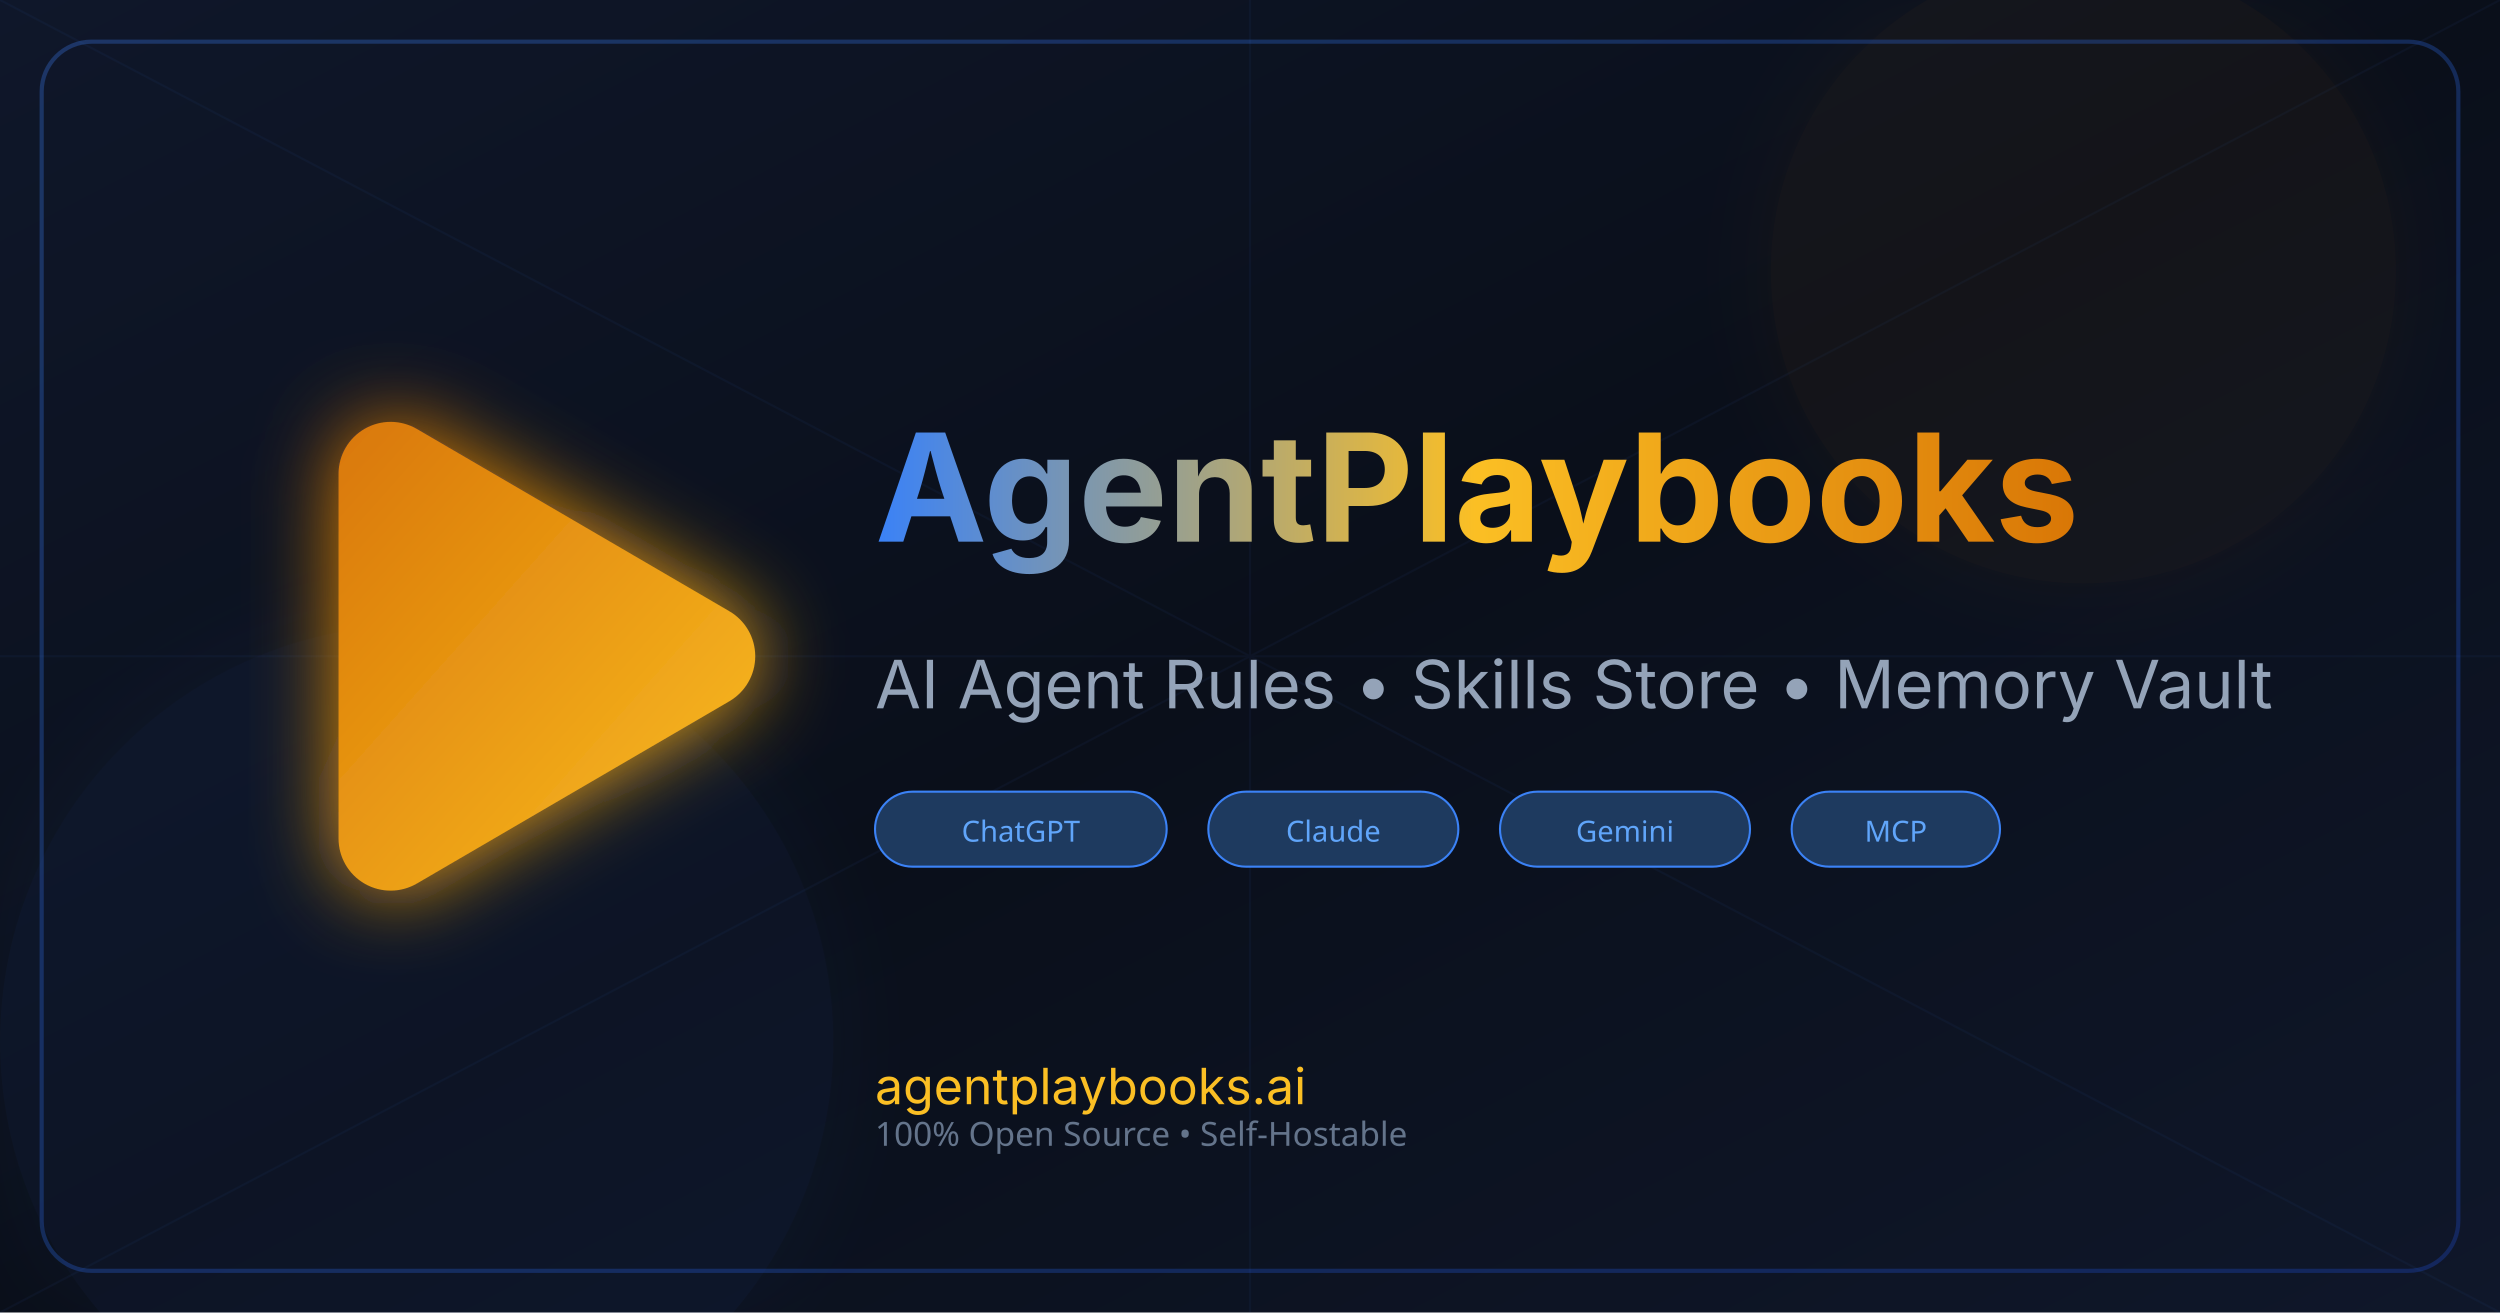
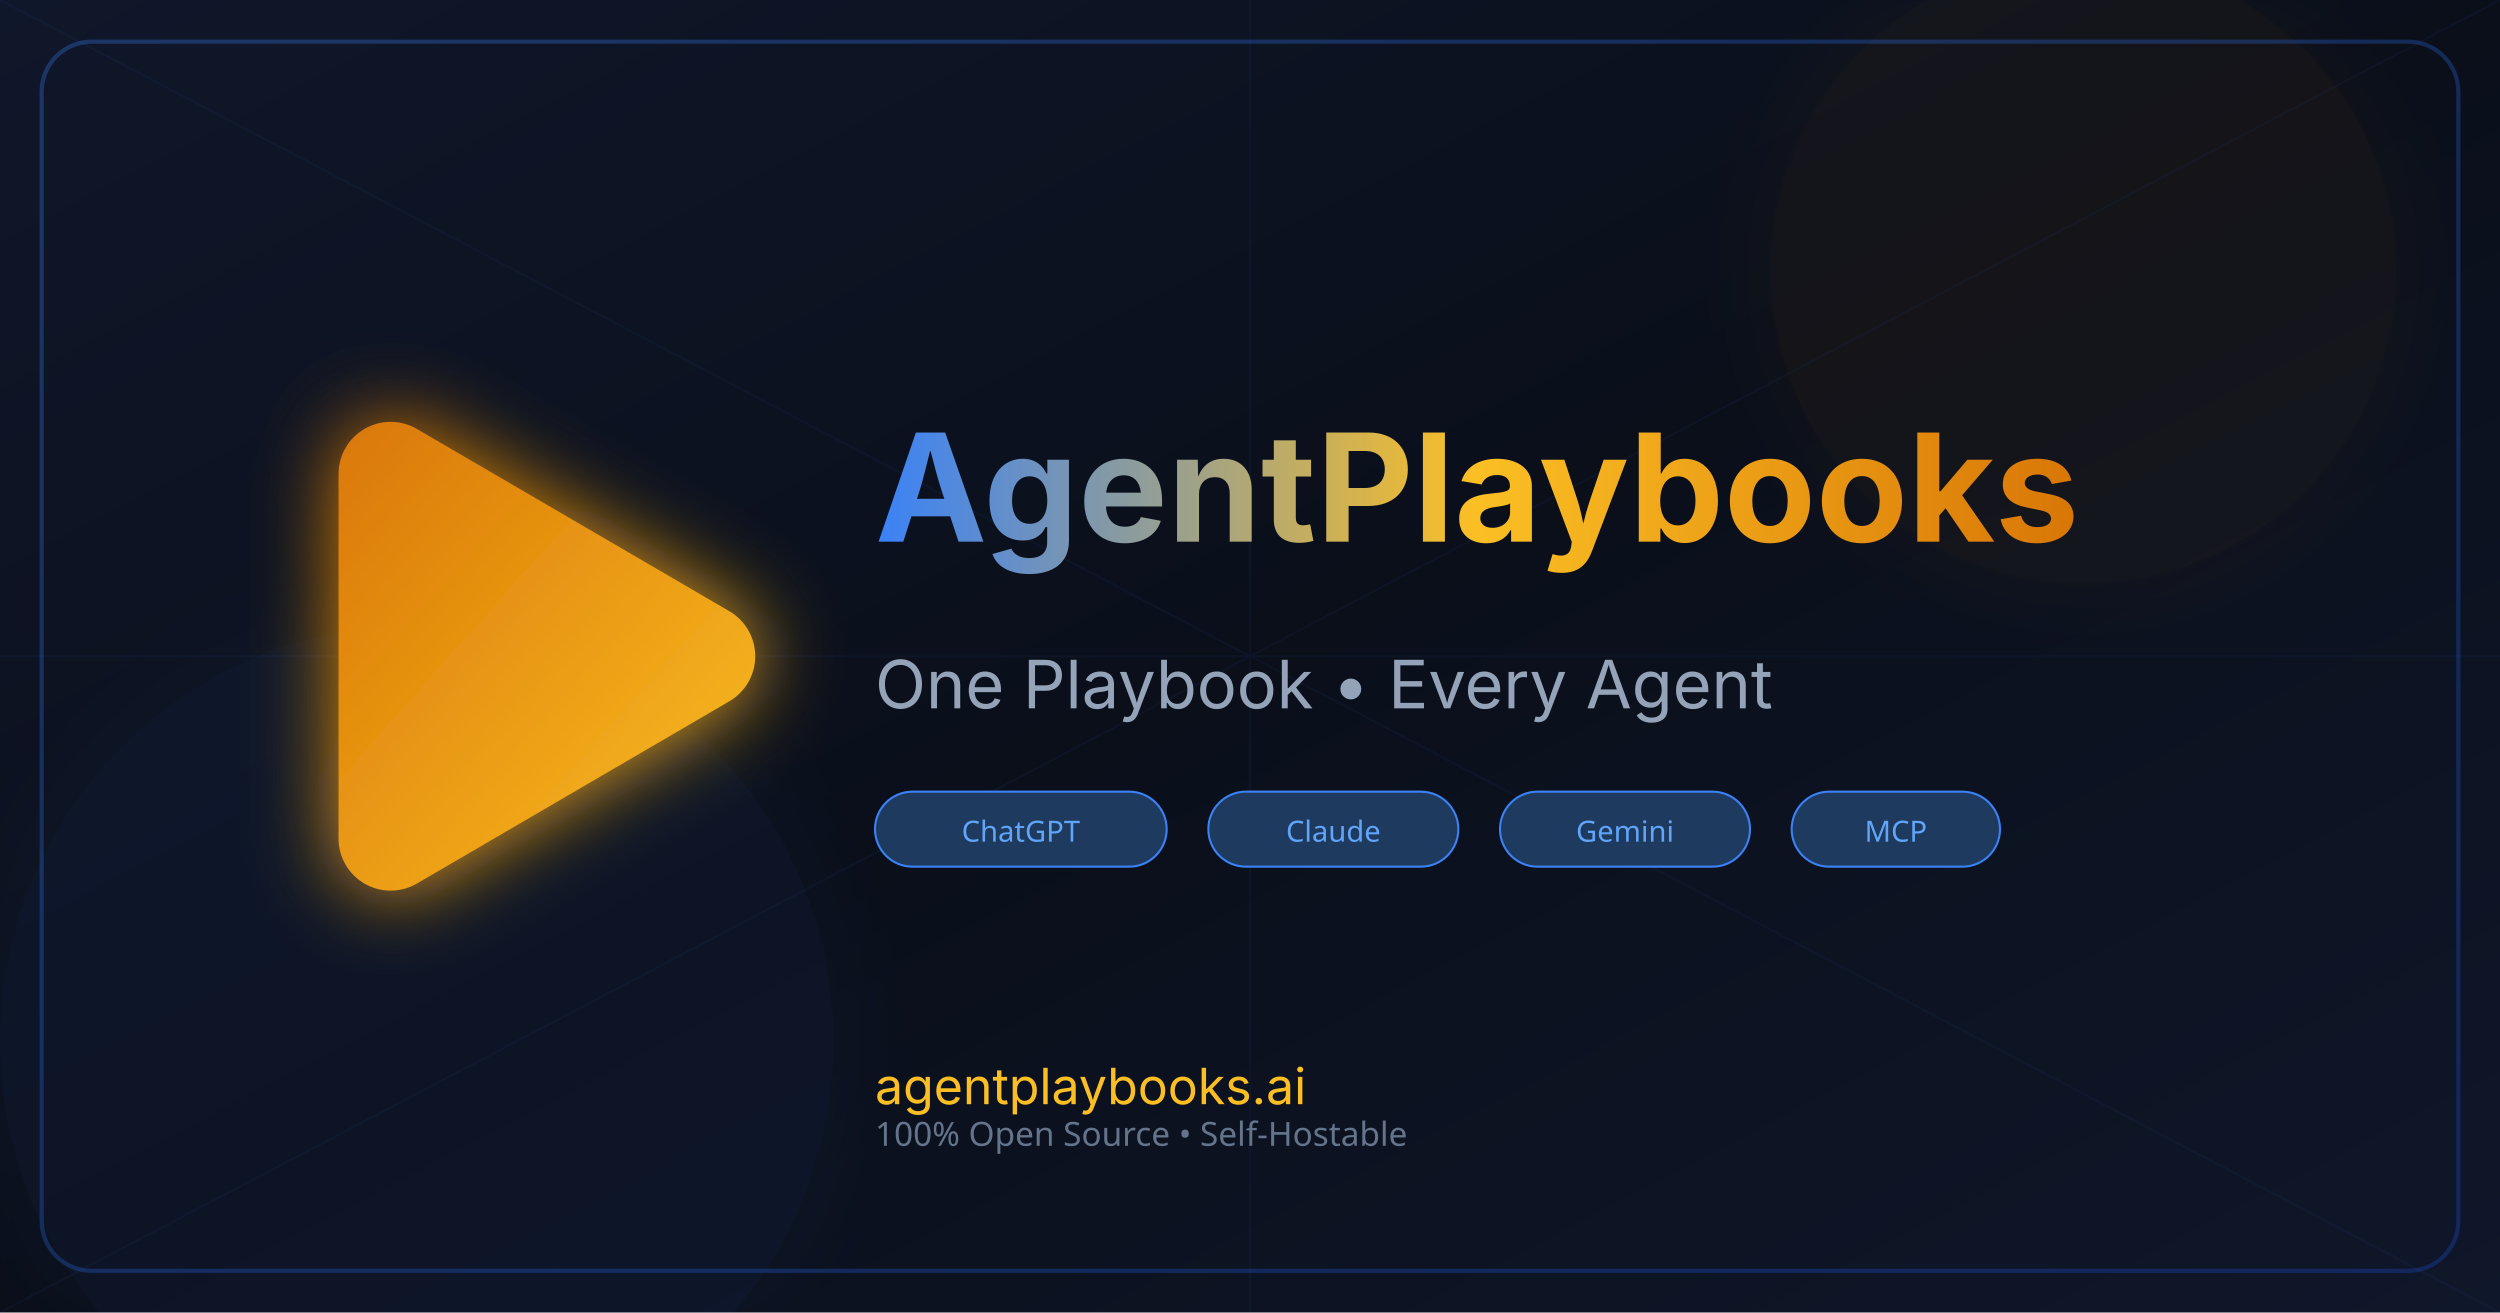
<svg xmlns="http://www.w3.org/2000/svg" width="1200" height="630" viewBox="0 0 1200 630">
  <defs>
    <linearGradient id="bgGradient" x1="0%" y1="0%" x2="100%" y2="100%">
      <stop offset="0%" style="stop-color:#0f172a" />
      <stop offset="50%" style="stop-color:#0a0f1a" />
      <stop offset="100%" style="stop-color:#0f172a" />
    </linearGradient>
    <linearGradient id="playGradient" x1="0%" y1="0%" x2="100%" y2="100%">
      <stop offset="0%" style="stop-color:#d97706" />
      <stop offset="100%" style="stop-color:#fbbf24" />
    </linearGradient>
    <linearGradient id="textGradient" x1="0%" y1="0%" x2="100%" y2="0%">
      <stop offset="0%" style="stop-color:#3b82f6" />
      <stop offset="50%" style="stop-color:#fbbf24" />
      <stop offset="100%" style="stop-color:#d97706" />
    </linearGradient>
    <linearGradient id="blueGlow" x1="0%" y1="0%" x2="100%" y2="100%">
      <stop offset="0%" style="stop-color:#3b82f6" />
      <stop offset="100%" style="stop-color:#1d4ed8" />
    </linearGradient>
    <filter id="glow" x="-50%" y="-50%" width="200%" height="200%">
      <feGaussianBlur stdDeviation="20" result="coloredBlur" />
      <feMerge>
        <feMergeNode in="coloredBlur" />
        <feMergeNode in="SourceGraphic" />
      </feMerge>
    </filter>
  </defs>
  <rect width="1200" height="630" fill="url(#bgGradient)" />
  <g opacity="0.05">
    <line x1="0" y1="0" x2="1200" y2="630" stroke="#3b82f6" stroke-width="1" />
    <line x1="1200" y1="0" x2="0" y2="630" stroke="#3b82f6" stroke-width="1" />
    <line x1="600" y1="0" x2="600" y2="630" stroke="#3b82f6" stroke-width="1" />
    <line x1="0" y1="315" x2="1200" y2="315" stroke="#3b82f6" stroke-width="1" />
  </g>
  <circle cx="200" cy="500" r="200" fill="#3b82f6" opacity="0.05" filter="url(#glow)" />
  <circle cx="1000" cy="130" r="150" fill="#d97706" opacity="0.05" filter="url(#glow)" />
  <rect x="20" y="20" width="1160" height="590" rx="24" ry="24" fill="none" stroke="url(#blueGlow)" stroke-width="2" opacity="0.3" />
  <g transform="translate(100, 165)" filter="url(#glow)">
    <g transform="scale(12.5)">
      <path d="M5 5a2 2 0 0 1 3.008-1.728l11.997 6.998a2 2 0 0 1 .003 3.458l-12 7A2 2 0 0 1 5 19z" fill="url(#playGradient)" />
    </g>
  </g>
  <text x="420" y="260" font-family="system-ui, -apple-system, sans-serif" font-size="72" font-weight="bold" fill="url(#textGradient)">
    AgentPlaybooks
  </text>
  <text x="420" y="340" font-family="system-ui, -apple-system, sans-serif" font-size="32" fill="#94a3b8">
-     AI Agent Rules • Skills Store • Memory Vault
+     One Playbook • Every Agent
  </text>
  <g transform="translate(420, 380)">
    <rect x="0" y="0" width="140" height="36" rx="18" fill="#1e3a5f" stroke="#3b82f6" stroke-width="1" />
    <text x="70" y="24" font-family="system-ui, sans-serif" font-size="14" fill="#60a5fa" text-anchor="middle">ChatGPT</text>
    <rect x="160" y="0" width="120" height="36" rx="18" fill="#1e3a5f" stroke="#3b82f6" stroke-width="1" />
    <text x="220" y="24" font-family="system-ui, sans-serif" font-size="14" fill="#60a5fa" text-anchor="middle">Claude</text>
    <rect x="300" y="0" width="120" height="36" rx="18" fill="#1e3a5f" stroke="#3b82f6" stroke-width="1" />
    <text x="360" y="24" font-family="system-ui, sans-serif" font-size="14" fill="#60a5fa" text-anchor="middle">Gemini</text>
    <rect x="440" y="0" width="100" height="36" rx="18" fill="#1e3a5f" stroke="#3b82f6" stroke-width="1" />
    <text x="490" y="24" font-family="system-ui, sans-serif" font-size="14" fill="#60a5fa" text-anchor="middle">MCP</text>
  </g>
  <text x="420" y="530" font-family="system-ui, -apple-system, sans-serif" font-size="24" fill="#fbbf24">
    agentplaybooks.ai
  </text>
  <g transform="translate(420, 550)">
    <text font-family="system-ui, sans-serif" font-size="16" fill="#64748b">
      100% Open Source • Self-Hostable
    </text>
  </g>
</svg>
